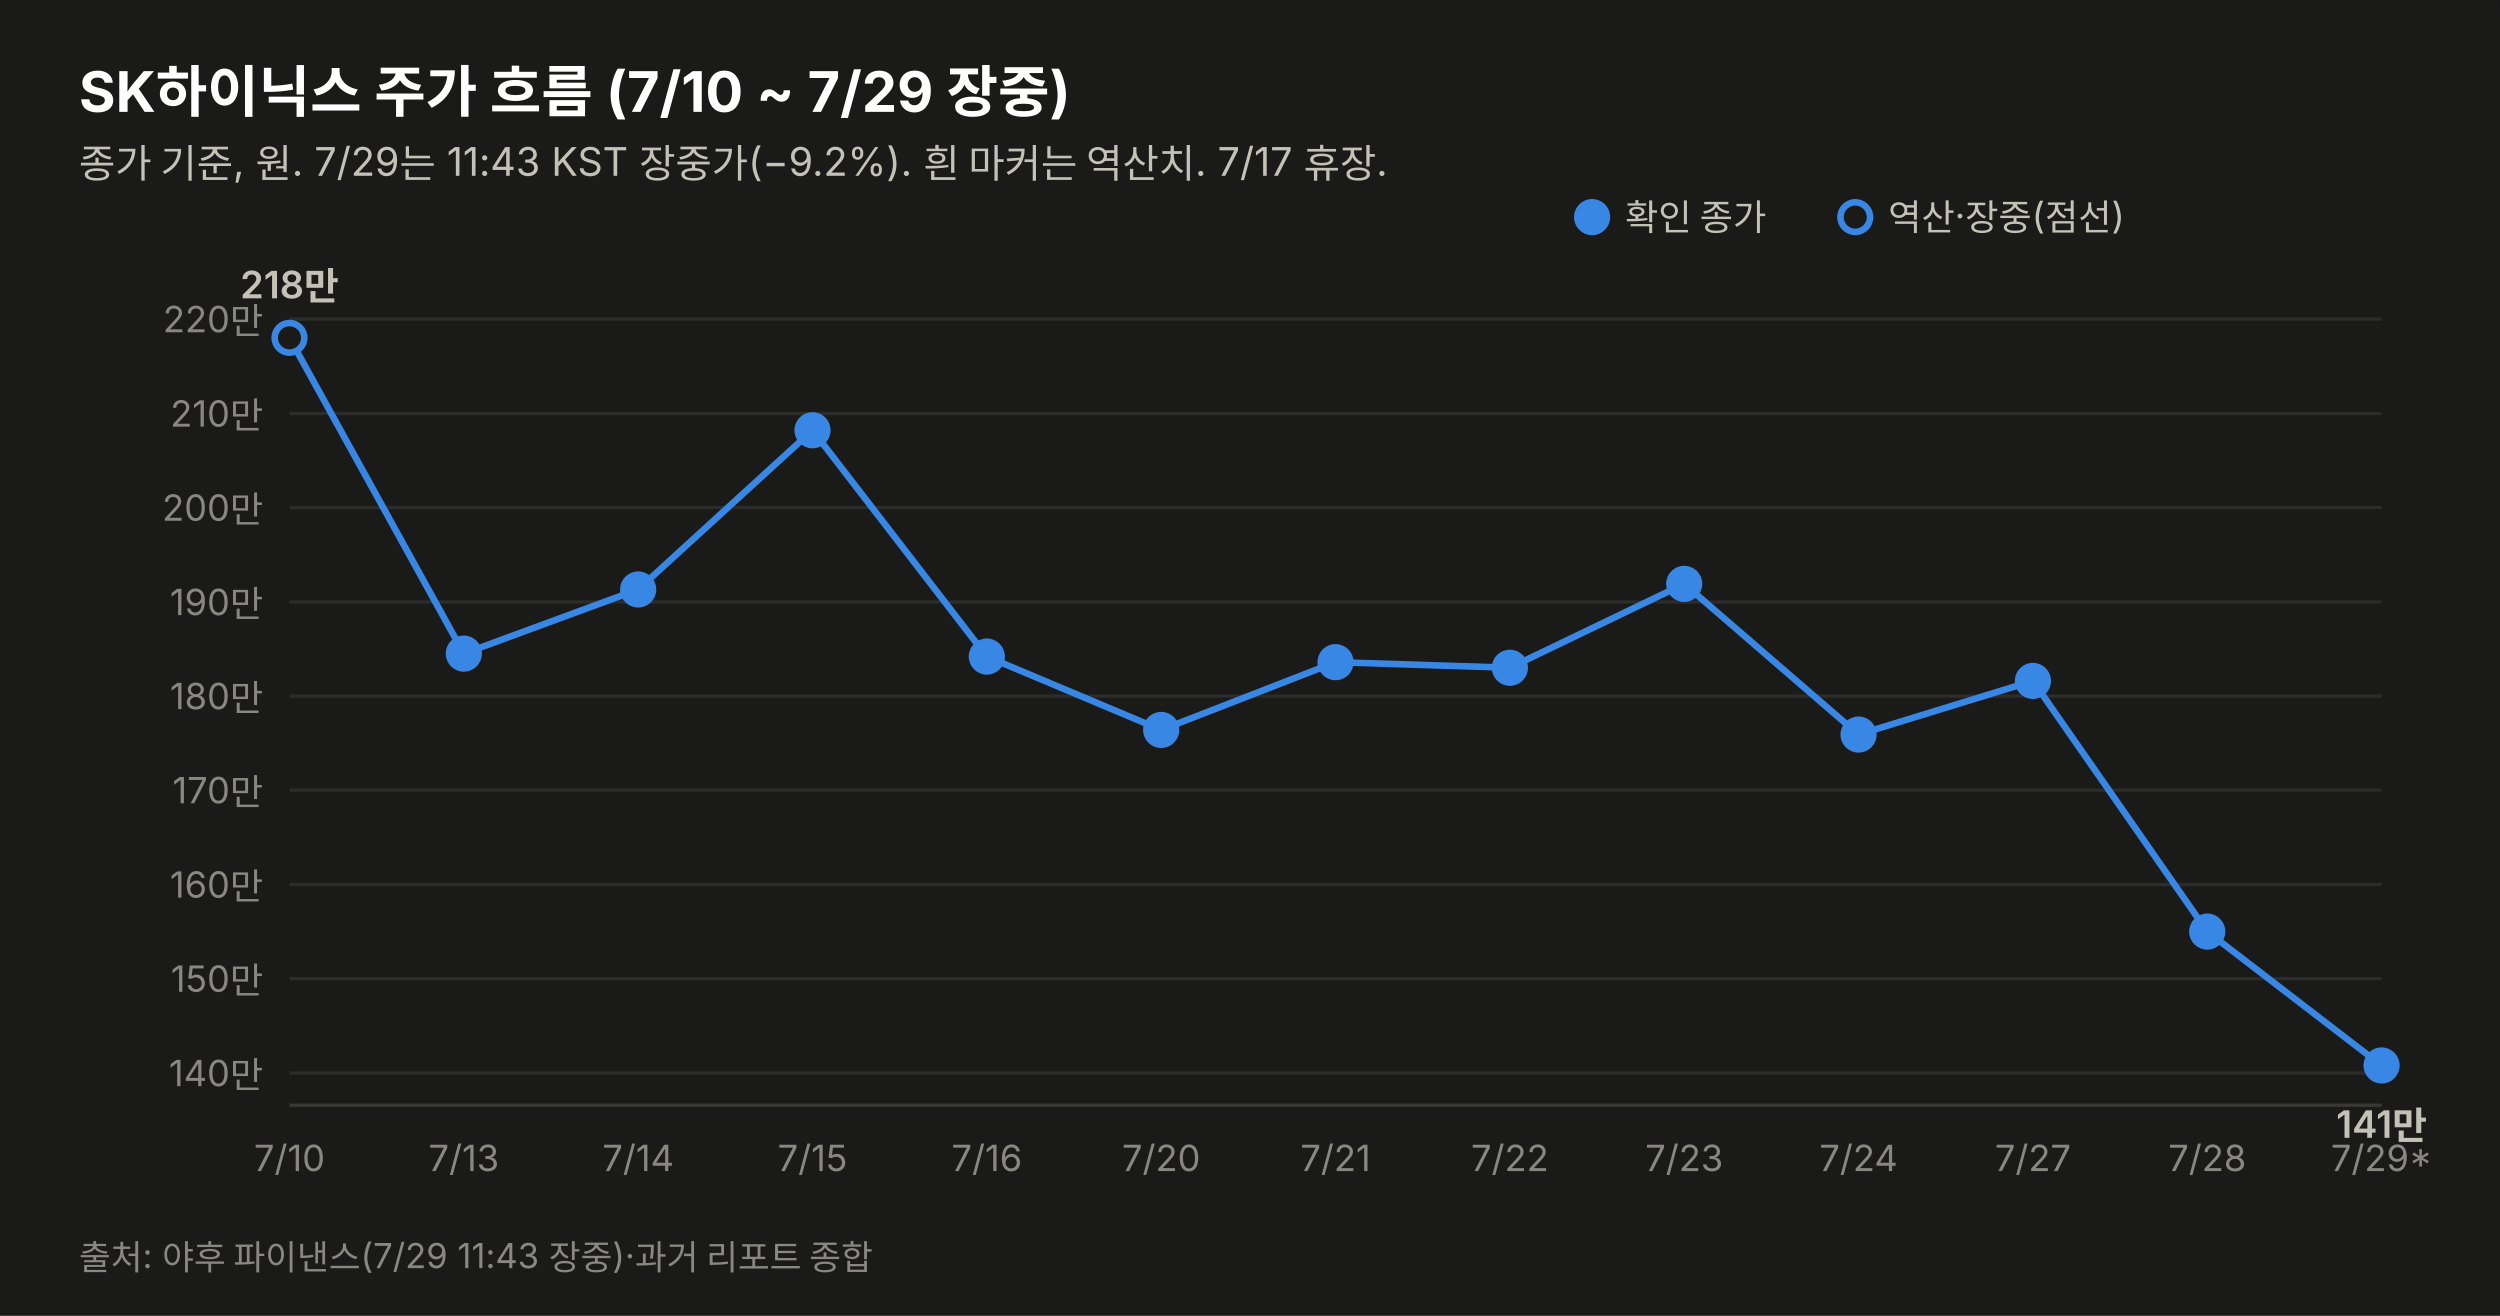
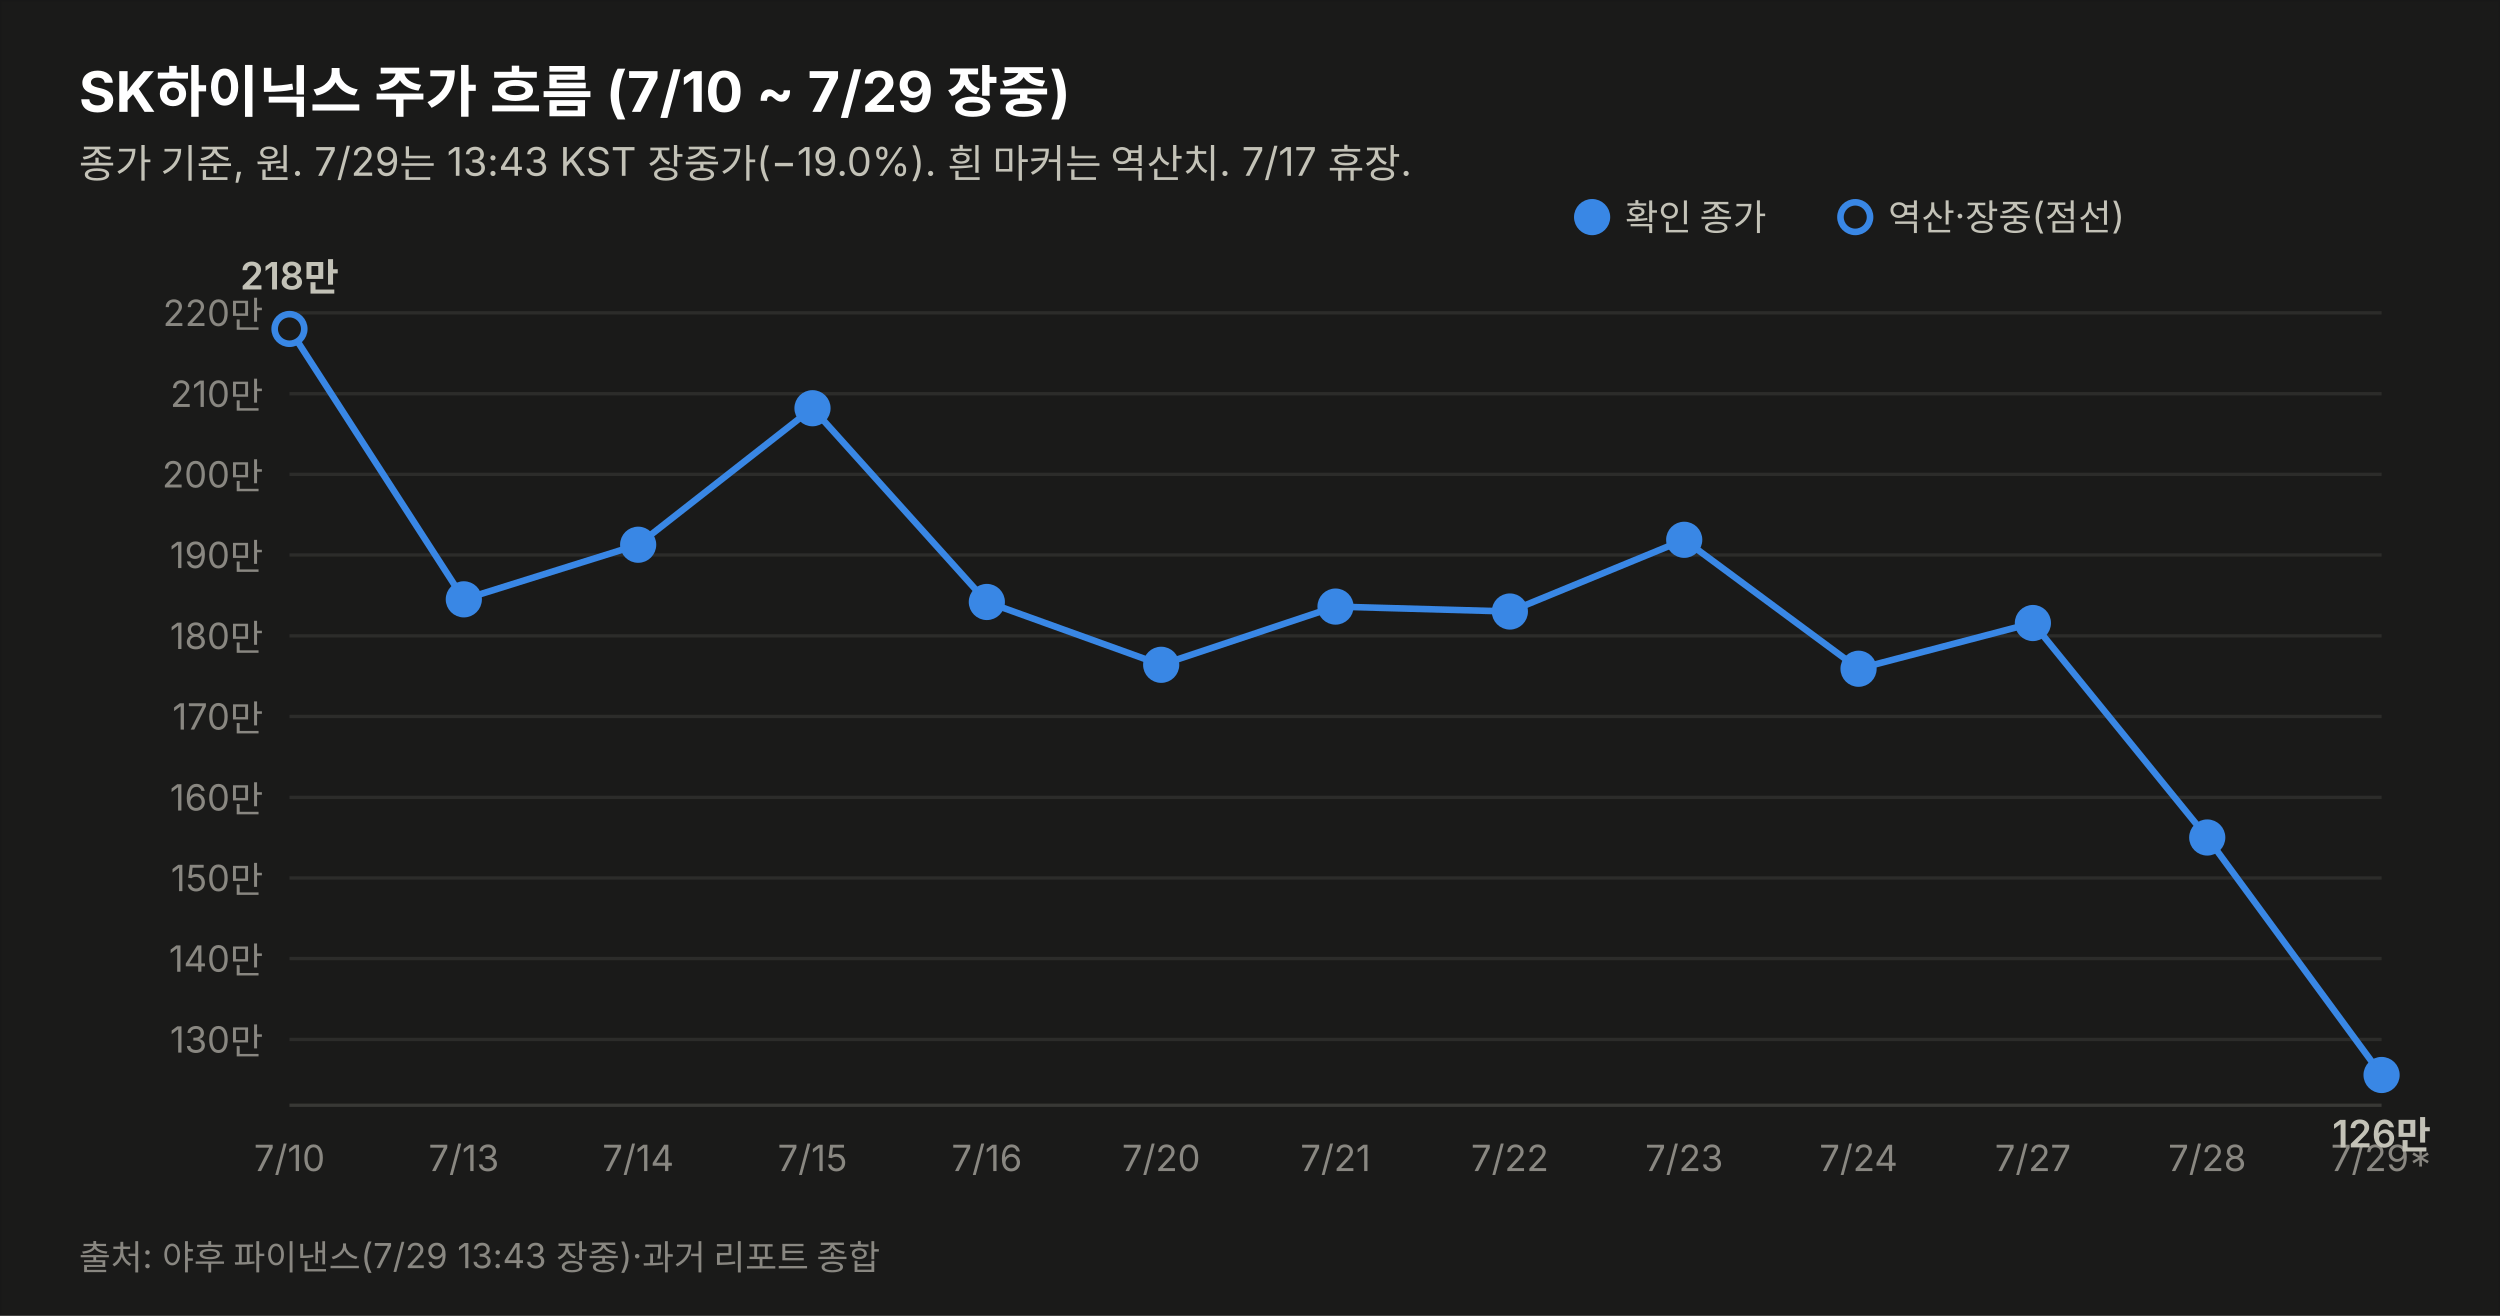
<svg xmlns="http://www.w3.org/2000/svg" width="760" height="400" viewBox="0 0 760 400" font-family="system-ui,-apple-system,&quot;Segoe UI&quot;,&quot;Malgun Gothic&quot;,&quot;Apple SD Gothic Neo&quot;,sans-serif">
  <rect width="760" height="400" fill="#1a1a19" stroke="rgba(11,11,11,0.10)" />
  <text x="24" y="34" font-size="17" font-weight="700" fill="#ffffff">SK하이닉스 주가 흐름 (7/10 ~ 7/29 장중)</text>
-   <text x="24" y="54" font-size="12" fill="#c3c2b7">종가 기준, 원. 7/29는 11:43 KST 장중가(−9.2%). 흰 마커는 역산치. 7/17 휴장.</text>
-   <line x1="88" y1="326.2" x2="724" y2="326.2" stroke="#2c2c2a" stroke-width="1" />
-   <text x="80" y="330.2" font-size="11" fill="#898781" text-anchor="end" style="font-variant-numeric:tabular-nums">140만</text>
-   <line x1="88" y1="297.5" x2="724" y2="297.5" stroke="#2c2c2a" stroke-width="1" />
-   <text x="80" y="301.5" font-size="11" fill="#898781" text-anchor="end" style="font-variant-numeric:tabular-nums">150만</text>
-   <line x1="88" y1="268.9" x2="724" y2="268.9" stroke="#2c2c2a" stroke-width="1" />
-   <text x="80" y="272.9" font-size="11" fill="#898781" text-anchor="end" style="font-variant-numeric:tabular-nums">160만</text>
-   <line x1="88" y1="240.2" x2="724" y2="240.2" stroke="#2c2c2a" stroke-width="1" />
-   <text x="80" y="244.2" font-size="11" fill="#898781" text-anchor="end" style="font-variant-numeric:tabular-nums">170만</text>
-   <line x1="88" y1="211.6" x2="724" y2="211.6" stroke="#2c2c2a" stroke-width="1" />
-   <text x="80" y="215.6" font-size="11" fill="#898781" text-anchor="end" style="font-variant-numeric:tabular-nums">180만</text>
-   <line x1="88" y1="183.0" x2="724" y2="183.0" stroke="#2c2c2a" stroke-width="1" />
-   <text x="80" y="187.0" font-size="11" fill="#898781" text-anchor="end" style="font-variant-numeric:tabular-nums">190만</text>
-   <line x1="88" y1="154.3" x2="724" y2="154.3" stroke="#2c2c2a" stroke-width="1" />
-   <text x="80" y="158.3" font-size="11" fill="#898781" text-anchor="end" style="font-variant-numeric:tabular-nums">200만</text>
-   <line x1="88" y1="125.7" x2="724" y2="125.7" stroke="#2c2c2a" stroke-width="1" />
-   <text x="80" y="129.7" font-size="11" fill="#898781" text-anchor="end" style="font-variant-numeric:tabular-nums">210만</text>
-   <line x1="88" y1="97.0" x2="724" y2="97.0" stroke="#2c2c2a" stroke-width="1" />
-   <text x="80" y="101.0" font-size="11" fill="#898781" text-anchor="end" style="font-variant-numeric:tabular-nums">220만</text>
+   <text x="24" y="54" font-size="12" fill="#c3c2b7">종가 기준, 원. 7/29는 13:43 KST 장중가(−19.0%). 흰 마커는 역산치. 7/17 휴장.</text>
+   <line x1="88" y1="316.0" x2="724" y2="316.0" stroke="#2c2c2a" stroke-width="1" />
+   <text x="80" y="320.0" font-size="11" fill="#898781" text-anchor="end" style="font-variant-numeric:tabular-nums">130만</text>
+   <line x1="88" y1="291.4" x2="724" y2="291.4" stroke="#2c2c2a" stroke-width="1" />
+   <text x="80" y="295.4" font-size="11" fill="#898781" text-anchor="end" style="font-variant-numeric:tabular-nums">140만</text>
+   <line x1="88" y1="266.9" x2="724" y2="266.9" stroke="#2c2c2a" stroke-width="1" />
+   <text x="80" y="270.9" font-size="11" fill="#898781" text-anchor="end" style="font-variant-numeric:tabular-nums">150만</text>
+   <line x1="88" y1="242.4" x2="724" y2="242.4" stroke="#2c2c2a" stroke-width="1" />
+   <text x="80" y="246.4" font-size="11" fill="#898781" text-anchor="end" style="font-variant-numeric:tabular-nums">160만</text>
+   <line x1="88" y1="217.8" x2="724" y2="217.8" stroke="#2c2c2a" stroke-width="1" />
+   <text x="80" y="221.8" font-size="11" fill="#898781" text-anchor="end" style="font-variant-numeric:tabular-nums">170만</text>
+   <line x1="88" y1="193.3" x2="724" y2="193.3" stroke="#2c2c2a" stroke-width="1" />
+   <text x="80" y="197.3" font-size="11" fill="#898781" text-anchor="end" style="font-variant-numeric:tabular-nums">180만</text>
+   <line x1="88" y1="168.7" x2="724" y2="168.7" stroke="#2c2c2a" stroke-width="1" />
+   <text x="80" y="172.7" font-size="11" fill="#898781" text-anchor="end" style="font-variant-numeric:tabular-nums">190만</text>
+   <line x1="88" y1="144.2" x2="724" y2="144.2" stroke="#2c2c2a" stroke-width="1" />
+   <text x="80" y="148.2" font-size="11" fill="#898781" text-anchor="end" style="font-variant-numeric:tabular-nums">200만</text>
+   <line x1="88" y1="119.7" x2="724" y2="119.7" stroke="#2c2c2a" stroke-width="1" />
+   <text x="80" y="123.7" font-size="11" fill="#898781" text-anchor="end" style="font-variant-numeric:tabular-nums">210만</text>
+   <line x1="88" y1="95.1" x2="724" y2="95.1" stroke="#2c2c2a" stroke-width="1" />
+   <text x="80" y="99.1" font-size="11" fill="#898781" text-anchor="end" style="font-variant-numeric:tabular-nums">220만</text>
  <line x1="88" y1="336" x2="724" y2="336" stroke="#383835" stroke-width="1" />
-   <path d="M88.0,102.7 L141.0,198.7 L194.0,179.2 L247.0,130.8 L300.0,199.6 L353.0,221.9 L406.0,201.3 L459.0,203.0 L512.0,177.5 L565.0,223.3 L618.0,207.0 L671.0,283.2 L724.0,323.9" fill="none" stroke="#3987e5" stroke-width="2" />
-   <circle cx="88.0" cy="102.7" r="4.5" fill="#1a1a19" stroke="#3987e5" stroke-width="2" />
+   <path d="M88.0,100.0 L141.0,182.2 L194.0,165.6 L247.0,124.1 L300.0,183.0 L353.0,202.1 L406.0,184.4 L459.0,185.9 L512.0,164.1 L565.0,203.3 L618.0,189.4 L671.0,254.6 L724.0,326.8" fill="none" stroke="#3987e5" stroke-width="2" />
+   <circle cx="88.0" cy="100.0" r="4.5" fill="#1a1a19" stroke="#3987e5" stroke-width="2" />
  <text x="88.0" y="356" font-size="11" fill="#898781" text-anchor="middle">7/10</text>
-   <text x="88.0" y="90.7" font-size="11.5" font-weight="600" fill="#c3c2b7" text-anchor="middle" style="font-variant-numeric:tabular-nums">218만</text>
-   <circle cx="141.0" cy="198.7" r="4.5" fill="#3987e5" stroke="#3987e5" stroke-width="2" />
+   <text x="88.0" y="88.0" font-size="11.5" font-weight="600" fill="#c3c2b7" text-anchor="middle" style="font-variant-numeric:tabular-nums">218만</text>
+   <circle cx="141.0" cy="182.2" r="4.5" fill="#3987e5" stroke="#3987e5" stroke-width="2" />
  <text x="141.0" y="356" font-size="11" fill="#898781" text-anchor="middle">7/13</text>
-   <circle cx="194.0" cy="179.2" r="4.5" fill="#3987e5" stroke="#3987e5" stroke-width="2" />
+   <circle cx="194.0" cy="165.6" r="4.5" fill="#3987e5" stroke="#3987e5" stroke-width="2" />
  <text x="194.0" y="356" font-size="11" fill="#898781" text-anchor="middle">7/14</text>
-   <circle cx="247.0" cy="130.8" r="4.5" fill="#3987e5" stroke="#3987e5" stroke-width="2" />
+   <circle cx="247.0" cy="124.1" r="4.5" fill="#3987e5" stroke="#3987e5" stroke-width="2" />
  <text x="247.0" y="356" font-size="11" fill="#898781" text-anchor="middle">7/15</text>
-   <circle cx="300.0" cy="199.6" r="4.5" fill="#3987e5" stroke="#3987e5" stroke-width="2" />
+   <circle cx="300.0" cy="183.0" r="4.5" fill="#3987e5" stroke="#3987e5" stroke-width="2" />
  <text x="300.0" y="356" font-size="11" fill="#898781" text-anchor="middle">7/16</text>
-   <circle cx="353.0" cy="221.9" r="4.5" fill="#3987e5" stroke="#3987e5" stroke-width="2" />
+   <circle cx="353.0" cy="202.1" r="4.5" fill="#3987e5" stroke="#3987e5" stroke-width="2" />
  <text x="353.0" y="356" font-size="11" fill="#898781" text-anchor="middle">7/20</text>
-   <circle cx="406.0" cy="201.3" r="4.5" fill="#3987e5" stroke="#3987e5" stroke-width="2" />
+   <circle cx="406.0" cy="184.4" r="4.5" fill="#3987e5" stroke="#3987e5" stroke-width="2" />
  <text x="406.0" y="356" font-size="11" fill="#898781" text-anchor="middle">7/21</text>
-   <circle cx="459.0" cy="203.0" r="4.5" fill="#3987e5" stroke="#3987e5" stroke-width="2" />
+   <circle cx="459.0" cy="185.9" r="4.5" fill="#3987e5" stroke="#3987e5" stroke-width="2" />
  <text x="459.0" y="356" font-size="11" fill="#898781" text-anchor="middle">7/22</text>
-   <circle cx="512.0" cy="177.5" r="4.5" fill="#3987e5" stroke="#3987e5" stroke-width="2" />
+   <circle cx="512.0" cy="164.1" r="4.5" fill="#3987e5" stroke="#3987e5" stroke-width="2" />
  <text x="512.0" y="356" font-size="11" fill="#898781" text-anchor="middle">7/23</text>
-   <circle cx="565.0" cy="223.3" r="4.5" fill="#3987e5" stroke="#3987e5" stroke-width="2" />
+   <circle cx="565.0" cy="203.3" r="4.5" fill="#3987e5" stroke="#3987e5" stroke-width="2" />
  <text x="565.0" y="356" font-size="11" fill="#898781" text-anchor="middle">7/24</text>
-   <circle cx="618.0" cy="207.0" r="4.5" fill="#3987e5" stroke="#3987e5" stroke-width="2" />
+   <circle cx="618.0" cy="189.4" r="4.5" fill="#3987e5" stroke="#3987e5" stroke-width="2" />
  <text x="618.0" y="356" font-size="11" fill="#898781" text-anchor="middle">7/27</text>
-   <circle cx="671.0" cy="283.2" r="4.5" fill="#3987e5" stroke="#3987e5" stroke-width="2" />
+   <circle cx="671.0" cy="254.6" r="4.5" fill="#3987e5" stroke="#3987e5" stroke-width="2" />
  <text x="671.0" y="356" font-size="11" fill="#898781" text-anchor="middle">7/28</text>
-   <circle cx="724.0" cy="323.9" r="4.5" fill="#3987e5" stroke="#3987e5" stroke-width="2" />
+   <circle cx="724.0" cy="326.8" r="4.5" fill="#3987e5" stroke="#3987e5" stroke-width="2" />
  <text x="724.0" y="356" font-size="11" fill="#898781" text-anchor="middle">7/29*</text>
-   <text x="724.0" y="345.9" font-size="11.5" font-weight="600" fill="#c3c2b7" text-anchor="middle" style="font-variant-numeric:tabular-nums">141만</text>
+   <text x="724.0" y="348.8" font-size="11.5" font-weight="600" fill="#c3c2b7" text-anchor="middle" style="font-variant-numeric:tabular-nums">126만</text>
  <circle cx="484" cy="66" r="4.5" fill="#3987e5" stroke="#3987e5" stroke-width="2" />
  <text x="494" y="70" font-size="11" fill="#c3c2b7">확인 종가</text>
  <circle cx="564" cy="66" r="4.5" fill="#1a1a19" stroke="#3987e5" stroke-width="2" />
  <text x="574" y="70" font-size="11" fill="#c3c2b7">역산·장중(점선)</text>
-   <text x="24" y="386" font-size="10.5" fill="#898781">출처: 야후 파이낸스(7/29 11:43 장중)·과거 리포트 종합</text>
+   <text x="24" y="386" font-size="10.5" fill="#898781">출처: 야후 파이낸스(7/29 13:43 장중)·과거 리포트 종합</text>
</svg>
